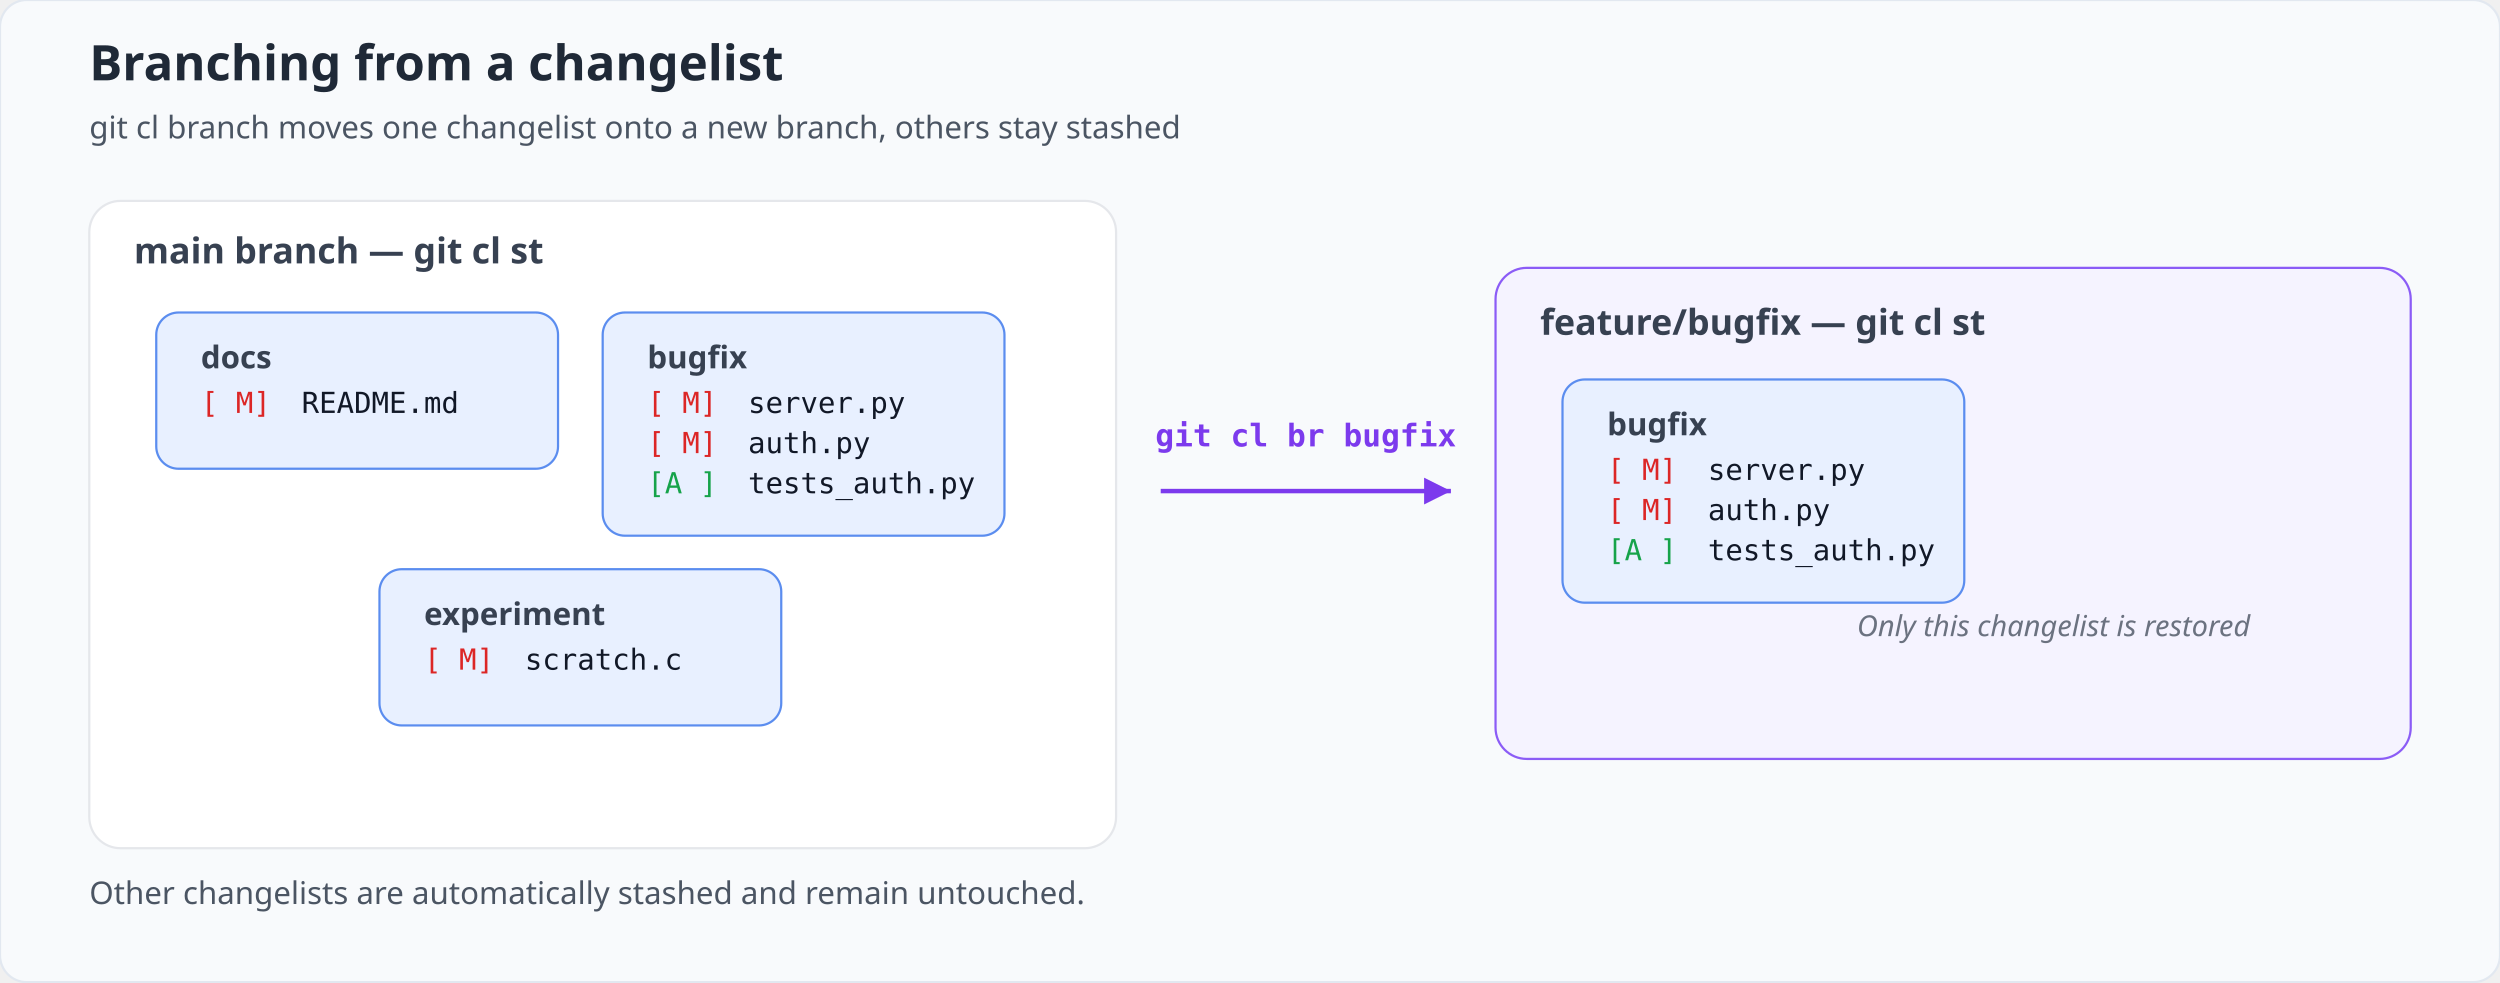
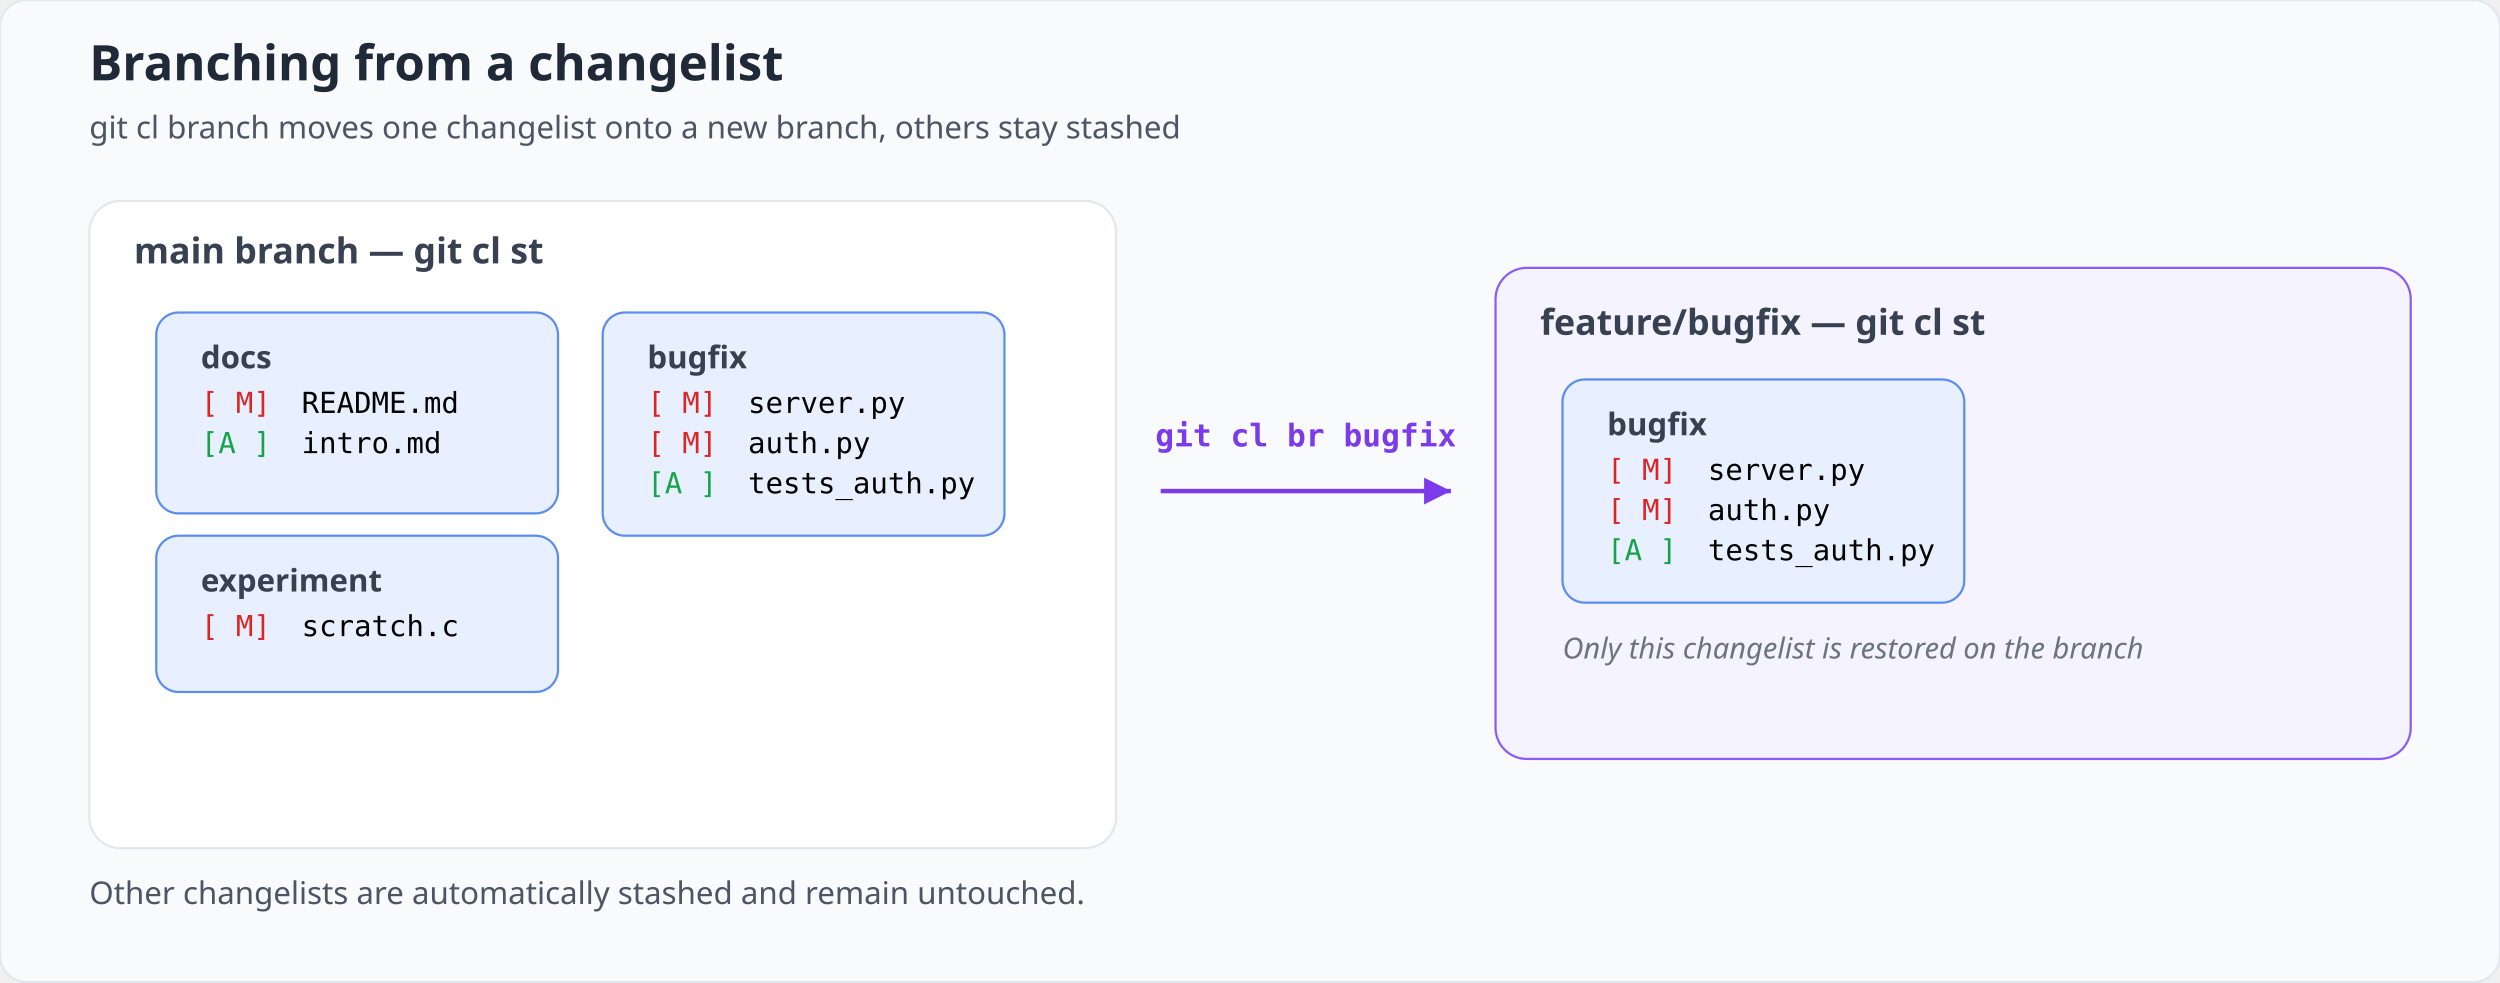
<svg xmlns="http://www.w3.org/2000/svg" viewBox="0 0 1120 440" width="1120" height="440">
  <rect x="0" y="0" width="1120" height="440" rx="12" fill="#f8fafc" stroke="#e2e8f0" />
  <text x="40" y="36" font-family="system-ui, sans-serif" font-size="22" font-weight="600" fill="#1f2937">
    Branching from a changelist
  </text>
  <text x="40" y="62" font-family="system-ui, sans-serif" font-size="14" fill="#4b5563">
    git cl branch moves one changelist onto a new branch, others stay stashed
  </text>
  <rect x="40" y="90" width="460" height="290" rx="14" fill="#ffffff" stroke="#e5e7eb" />
  <text x="60" y="118" font-family="system-ui, sans-serif" font-size="16" font-weight="600" fill="#374151">
    main branch — git cl st
  </text>
-   <rect x="70" y="140" width="180" height="70" rx="10" fill="#e8f0ff" stroke="#5b8def" />
-   <text x="90" y="165" font-family="system-ui, sans-serif" font-size="14" font-weight="600" fill="#374151">
-     docs
-   </text>
+   <rect x="70" y="140" width="180" height="90" rx="10" fill="#e8f0ff" stroke="#5b8def" />
+   <text x="90" y="165" font-family="system-ui, sans-serif" font-size="14" font-weight="600" fill="#374151">docs</text>
  <text x="90" y="185" font-family="monospace" font-size="13">
    <tspan fill="#dc2626">[ M]</tspan>
-     <tspan dx="6" fill="#111827">README.md</tspan>
+     <tspan dx="6">README.md</tspan>
+   </text>
+   <text x="90" y="203" font-family="monospace" font-size="13">
+     <tspan fill="#16a34a">[A ]</tspan>
+     <tspan dx="6">intro.md</tspan>
+   </text>
+   <rect x="70" y="240" width="180" height="70" rx="10" fill="#e8f0ff" stroke="#5b8def" />
+   <text x="90" y="265" font-family="system-ui, sans-serif" font-size="14" font-weight="600" fill="#374151">experiment</text>
+   <text x="90" y="285" font-family="monospace" font-size="13">
+     <tspan fill="#dc2626">[ M]</tspan>
+     <tspan dx="6">scratch.c</tspan>
  </text>
  <rect x="270" y="140" width="180" height="100" rx="10" fill="#e8f0ff" stroke="#5b8def" />
-   <text x="290" y="165" font-family="system-ui, sans-serif" font-size="14" font-weight="600" fill="#374151">
-     bugfix
-   </text>
+   <text x="290" y="165" font-family="system-ui, sans-serif" font-size="14" font-weight="600" fill="#374151">bugfix</text>
  <text x="290" y="185" font-family="monospace" font-size="13">
    <tspan fill="#dc2626">[ M]</tspan>
-     <tspan dx="6" fill="#111827">server.py</tspan>
+     <tspan dx="6">server.py</tspan>
  </text>
  <text x="290" y="203" font-family="monospace" font-size="13">
    <tspan fill="#dc2626">[ M]</tspan>
-     <tspan dx="6" fill="#111827">auth.py</tspan>
+     <tspan dx="6">auth.py</tspan>
  </text>
  <text x="290" y="221" font-family="monospace" font-size="13">
    <tspan fill="#16a34a">[A ]</tspan>
-     <tspan dx="6" fill="#111827">tests_auth.py</tspan>
-   </text>
-   <rect x="170" y="255" width="180" height="70" rx="10" fill="#e8f0ff" stroke="#5b8def" />
-   <text x="190" y="280" font-family="system-ui, sans-serif" font-size="14" font-weight="600" fill="#374151">
-     experiment
-   </text>
-   <text x="190" y="300" font-family="monospace" font-size="13">
-     <tspan fill="#dc2626">[ M]</tspan>
-     <tspan dx="6" fill="#111827">scratch.c</tspan>
+     <tspan dx="6">tests_auth.py</tspan>
  </text>
  <line x1="520" y1="220" x2="650" y2="220" stroke="#7c3aed" stroke-width="2" />
  <polygon points="650,220 638,214 638,226" fill="#7c3aed" />
  <text x="585" y="200" text-anchor="middle" font-family="monospace" font-size="14" font-weight="600" fill="#7c3aed">
    git cl br bugfix
  </text>
  <rect x="670" y="120" width="410" height="220" rx="14" fill="#f5f3ff" stroke="#8b5cf6" />
  <text x="690" y="150" font-family="system-ui, sans-serif" font-size="16" font-weight="600" fill="#374151">
    feature/bugfix — git cl st
  </text>
  <rect x="700" y="170" width="180" height="100" rx="10" fill="#e8f0ff" stroke="#5b8def" />
-   <text x="720" y="195" font-family="system-ui, sans-serif" font-size="14" font-weight="600" fill="#374151">
-     bugfix
-   </text>
+   <text x="720" y="195" font-family="system-ui, sans-serif" font-size="14" font-weight="600" fill="#374151">bugfix</text>
  <text x="720" y="215" font-family="monospace" font-size="13">
    <tspan fill="#dc2626">[ M]</tspan>
-     <tspan dx="6" fill="#111827">server.py</tspan>
+     <tspan dx="6">server.py</tspan>
  </text>
  <text x="720" y="233" font-family="monospace" font-size="13">
    <tspan fill="#dc2626">[ M]</tspan>
-     <tspan dx="6" fill="#111827">auth.py</tspan>
+     <tspan dx="6">auth.py</tspan>
  </text>
  <text x="720" y="251" font-family="monospace" font-size="13">
    <tspan fill="#16a34a">[A ]</tspan>
-     <tspan dx="6" fill="#111827">tests_auth.py</tspan>
+     <tspan dx="6">tests_auth.py</tspan>
  </text>
-   <text x="920" y="285" text-anchor="middle" font-family="system-ui, sans-serif" font-size="13" fill="#6b7280" font-style="italic">
-     Only this changelist is restored
+   <text x="700" y="295" font-family="system-ui, sans-serif" font-size="13" fill="#6b7280" font-style="italic">
+     Only this changelist is restored on the branch
  </text>
  <text x="40" y="405" font-family="system-ui, sans-serif" font-size="14" fill="#4b5563">
    Other changelists are automatically stashed and remain untouched.
  </text>
</svg>
